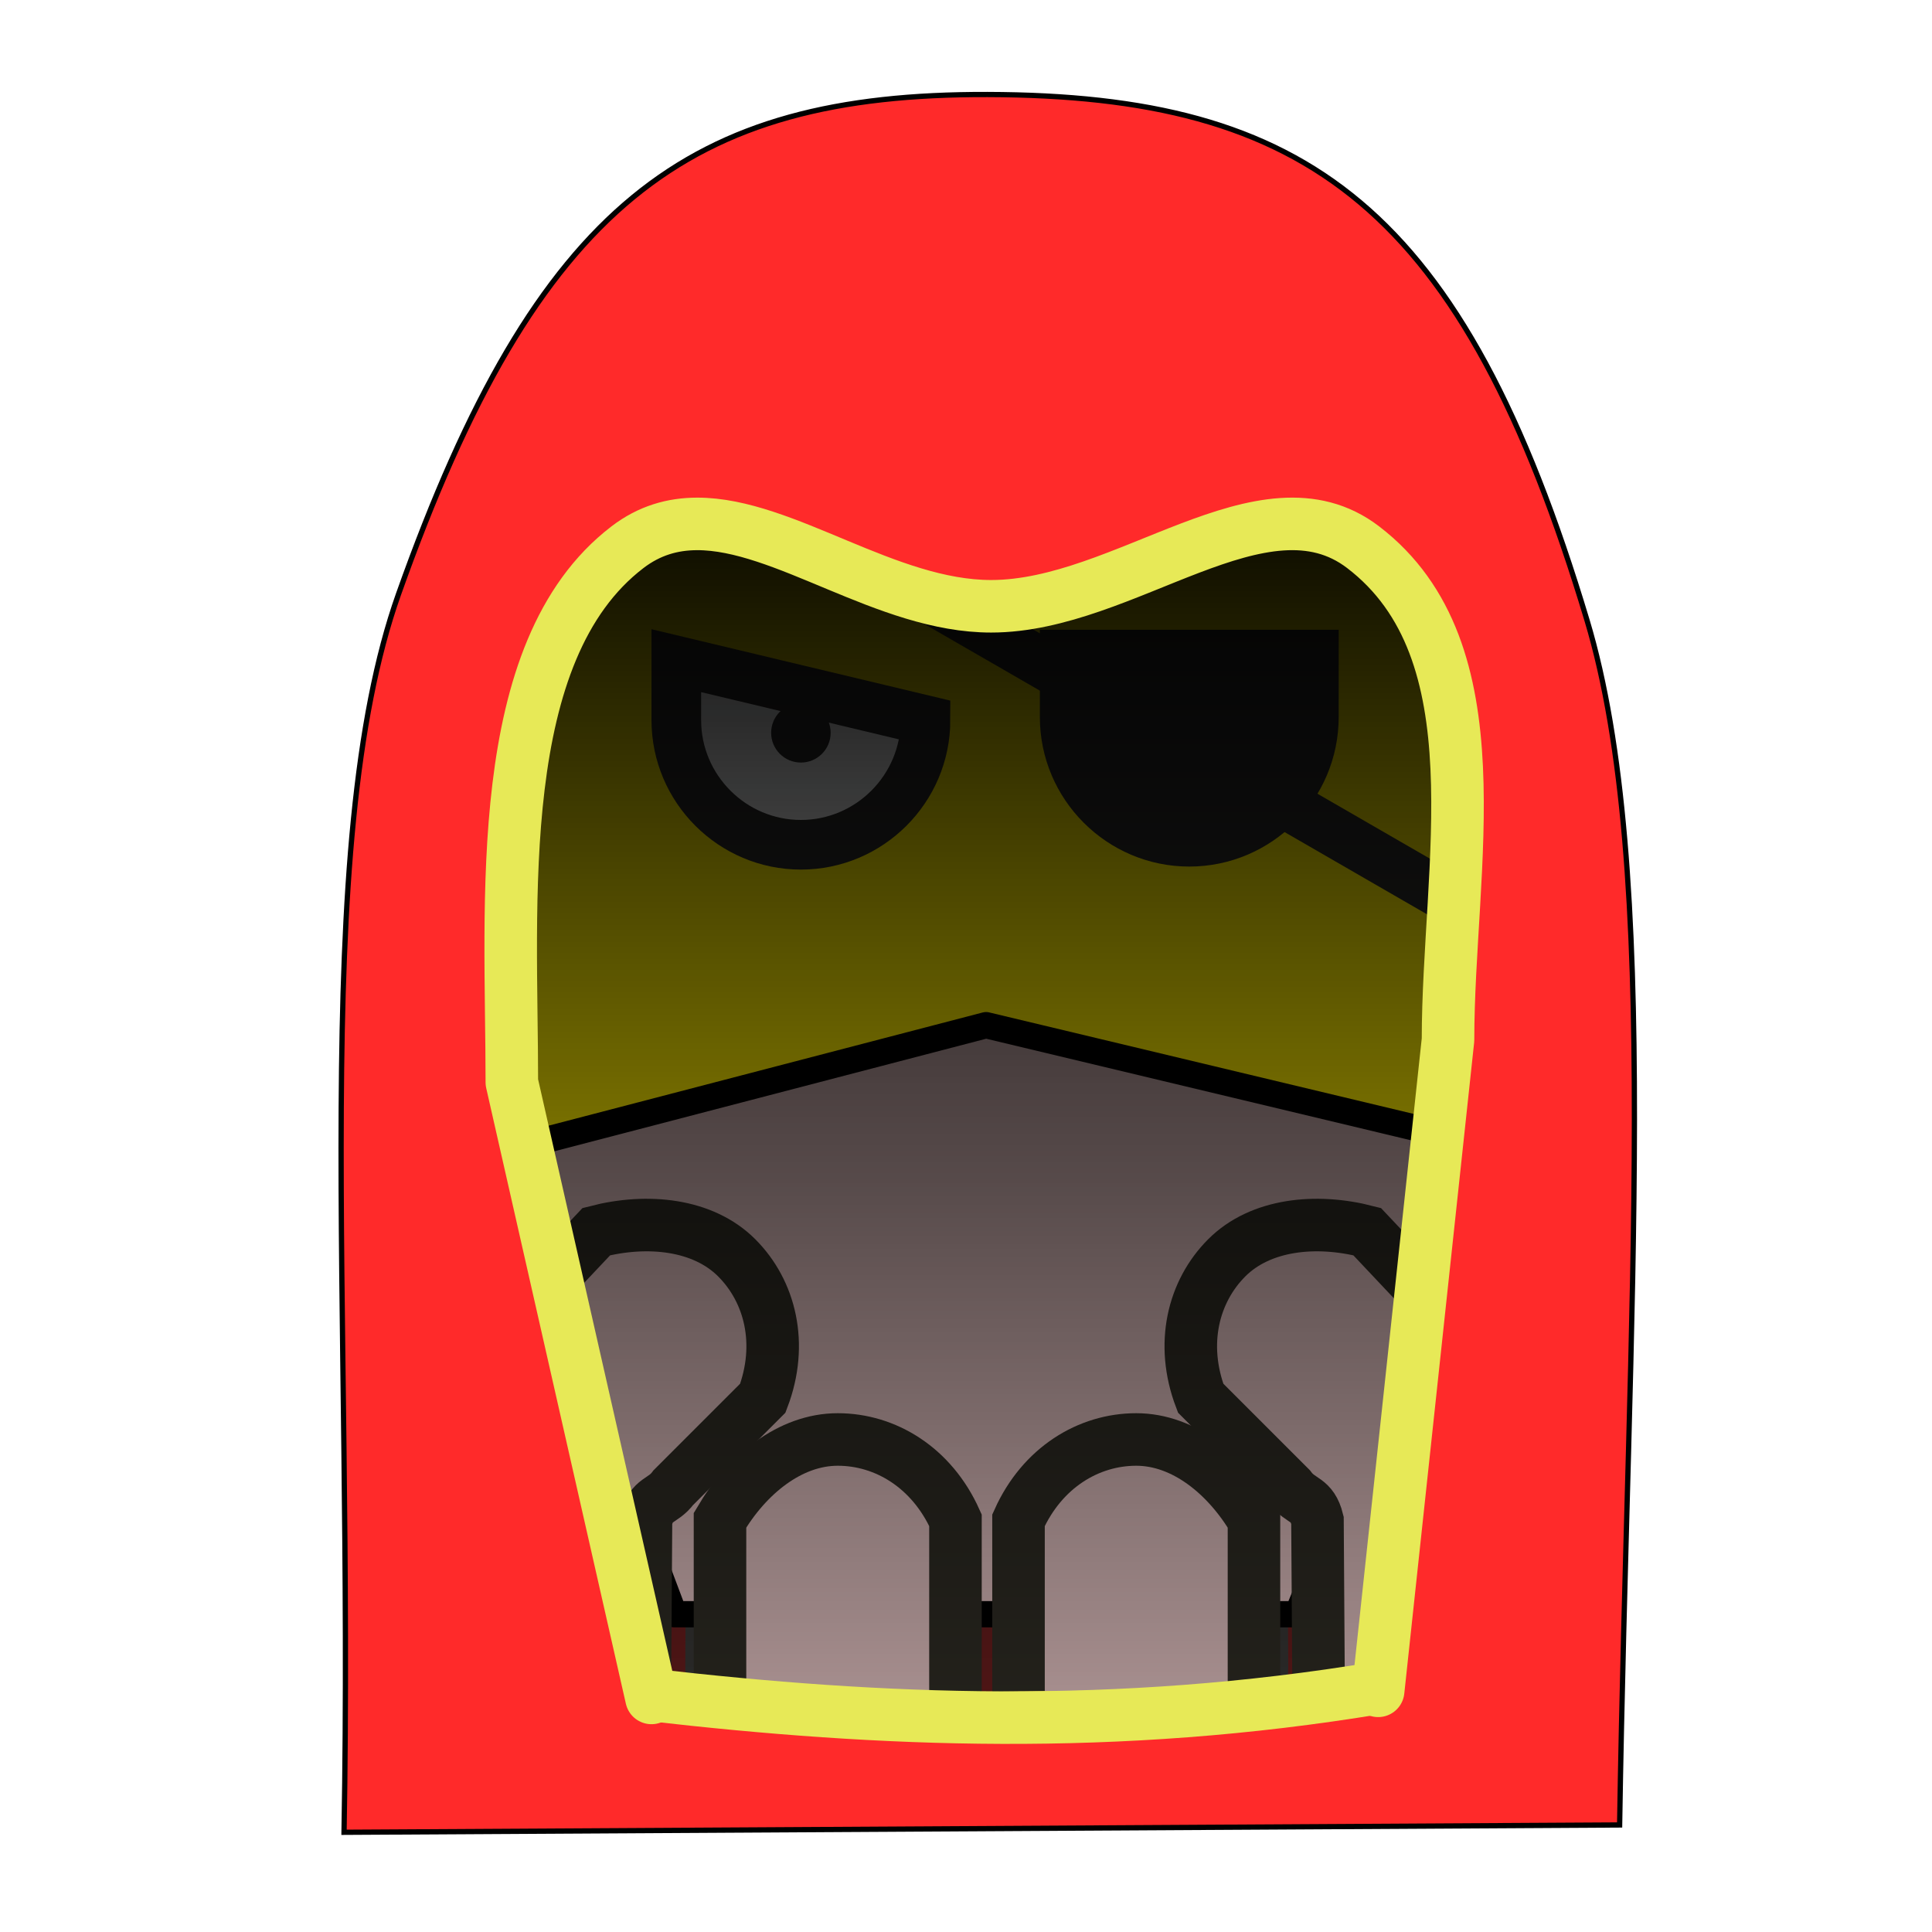
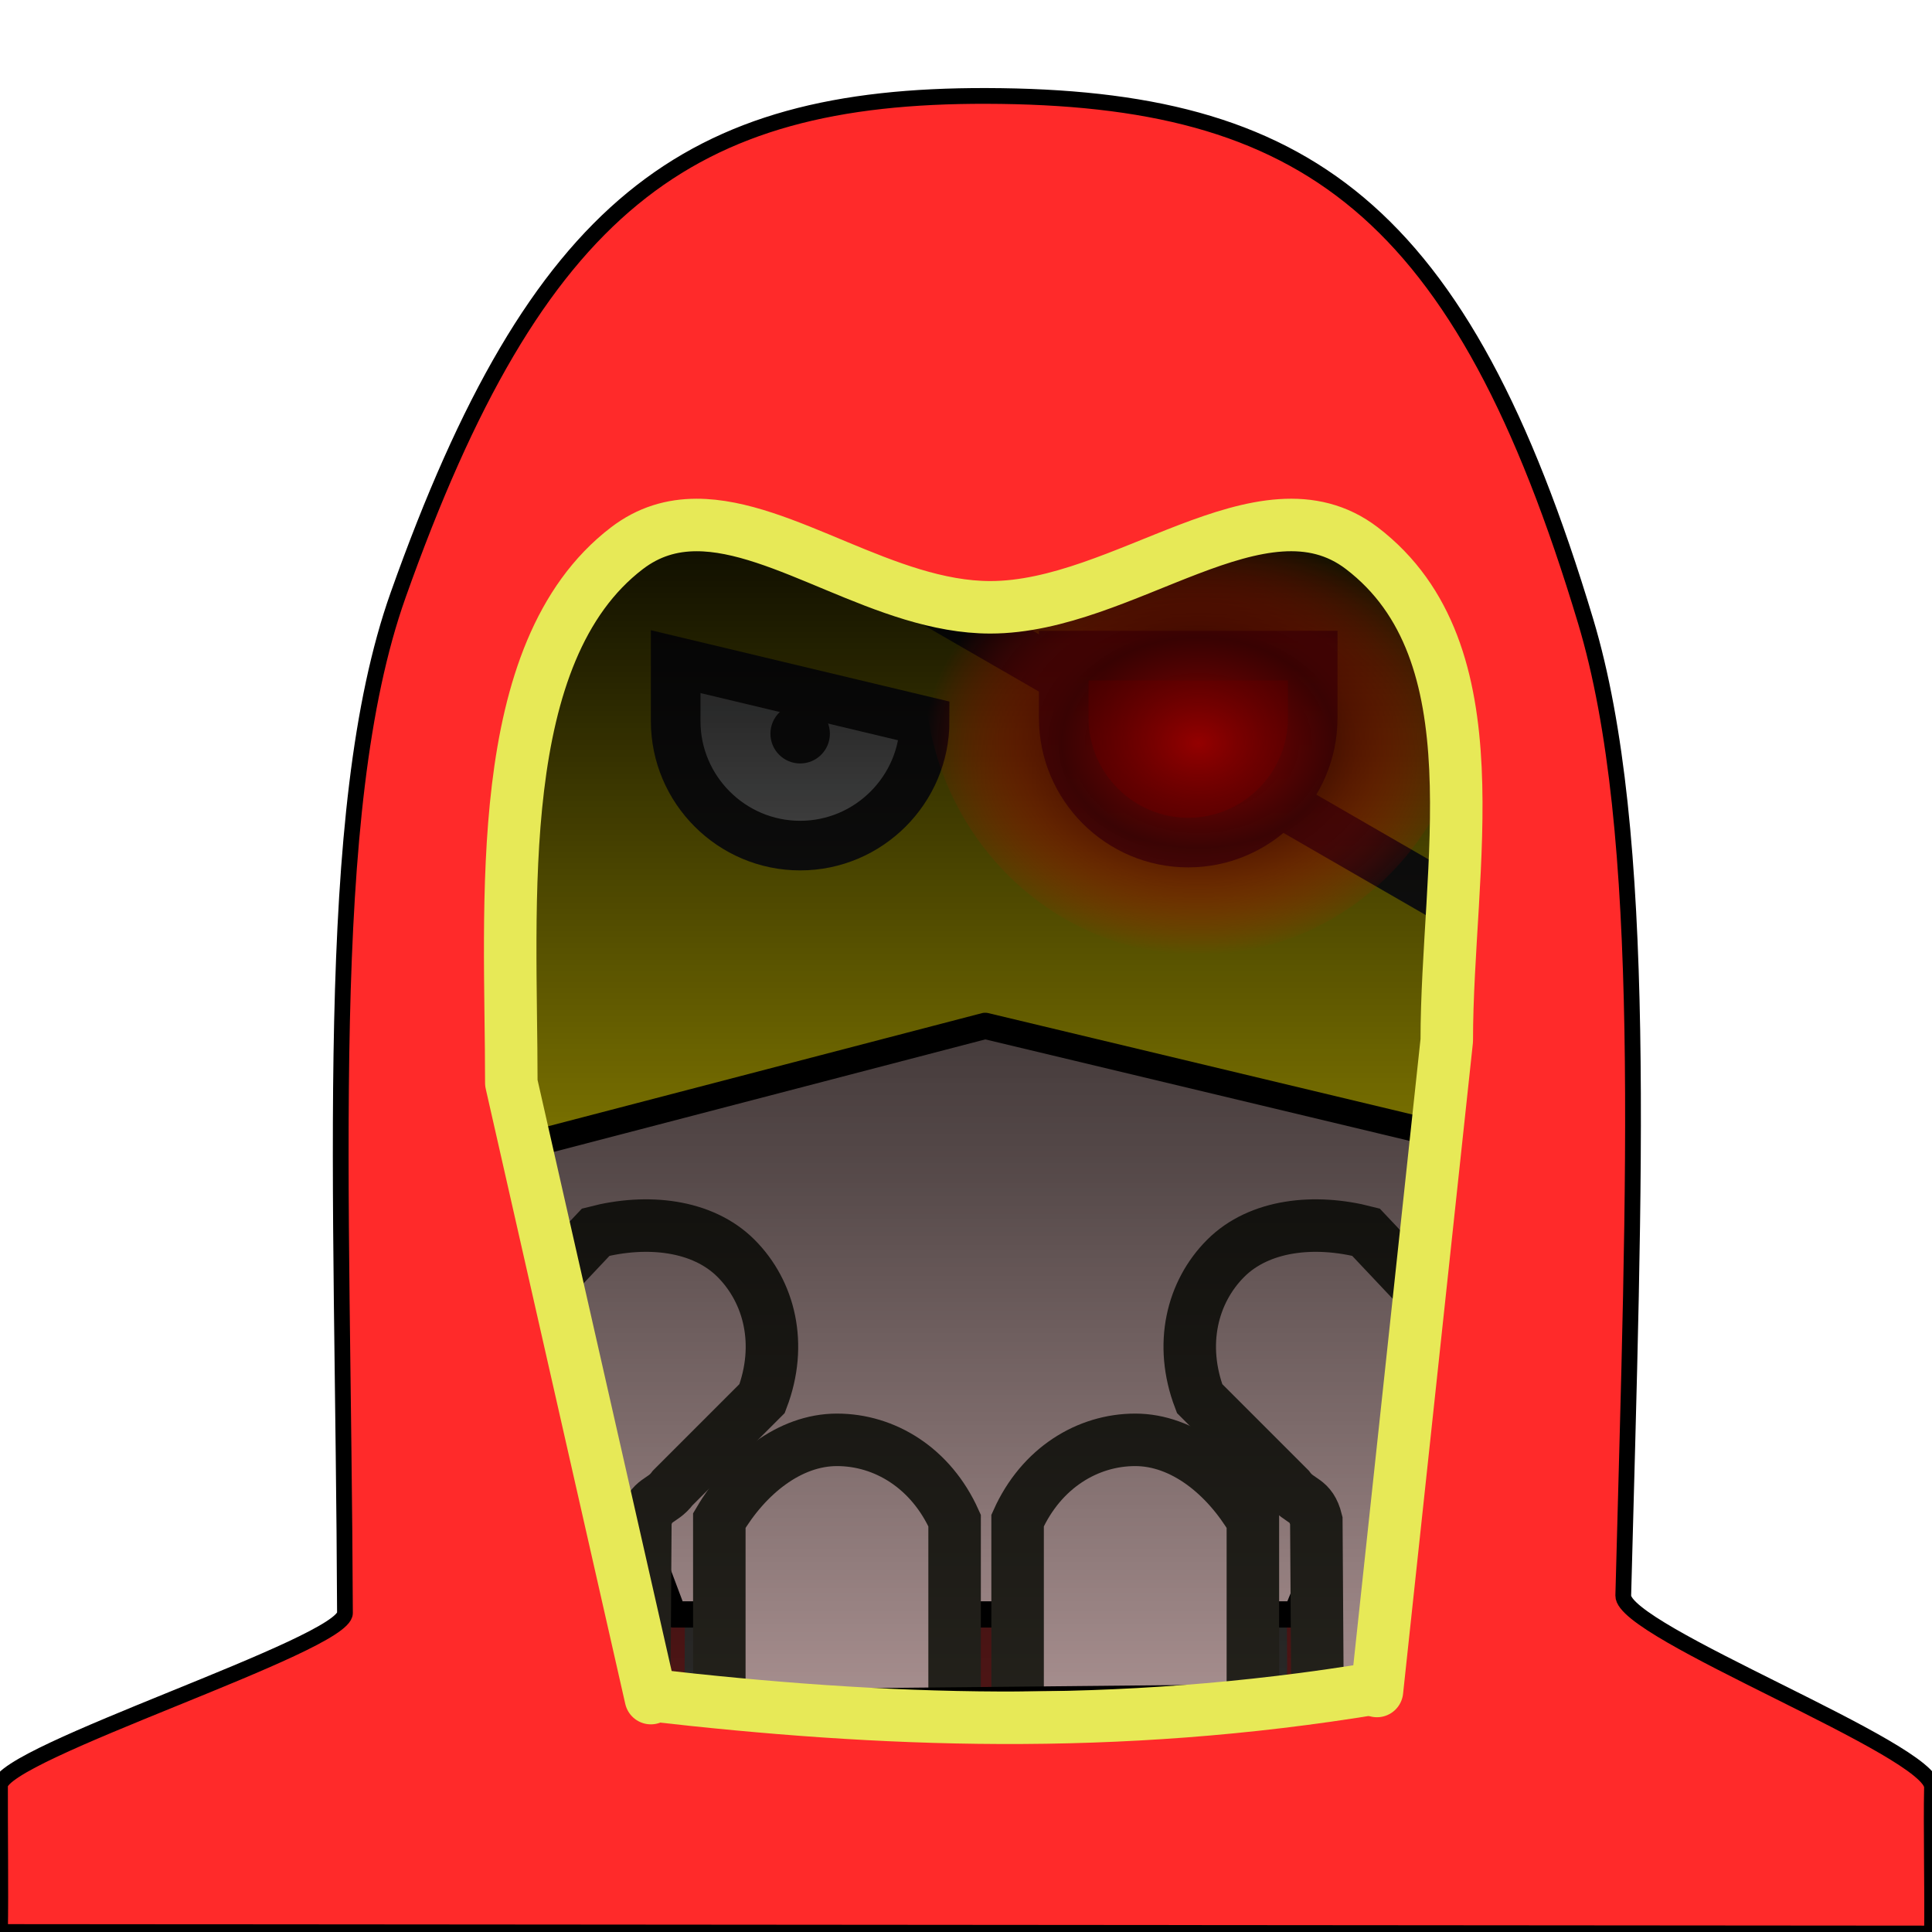
- <svg xmlns="http://www.w3.org/2000/svg" xmlns:xlink="http://www.w3.org/1999/xlink" xml:space="preserve" width="3.83in" height="3.83in" version="1.1" style="clip-rule:evenodd;fill-rule:evenodd;image-rendering:optimizeQuality;shape-rendering:geometricPrecision;text-rendering:geometricPrecision" viewBox="0 0 3830 3830.449" id="svg2">
+ <svg xmlns="http://www.w3.org/2000/svg" xmlns:xlink="http://www.w3.org/1999/xlink" xml:space="preserve" width="368" height="368" version="1.1" style="clip-rule:evenodd;fill-rule:evenodd;image-rendering:optimizeQuality;shape-rendering:geometricPrecision;text-rendering:geometricPrecision" viewBox="0 0 3833.463 3833.366" id="svg2">
  <defs id="defs4">
+     <linearGradient id="linearGradient4577">
+       <stop style="stop-color:#940000;stop-opacity:1" offset="0" id="stop4573" />
+       <stop id="stop4581" offset="0.5" style="stop-color:#570000;stop-opacity:0.624" />
+       <stop style="stop-color:#ff0000;stop-opacity:0;" offset="1" id="stop4575" />
+     </linearGradient>
    <linearGradient id="linearGradient4572">
      <stop style="stop-color:#000000;stop-opacity:1;" offset="0" id="stop4568" />
      <stop id="stop4535" offset="0.564" style="stop-color:#000000;stop-opacity:0.498;" />
      <stop style="stop-color:#000000;stop-opacity:0;" offset="1" id="stop4570" />
    </linearGradient>
    <style type="text/css" id="style6">
    .str0 {stroke:#2B2A29;stroke-width:98.425}
    .fil3 {fill:none}
    .fil2 {fill:#2B2A29}
    .fil0 {fill:#FEFEFE}
    .fil1 {fill:#FFED00}
   </style>
-     <linearGradient xlink:href="#linearGradient4572" id="linearGradient4574" x1="589.818" y1="1794.455" x2="3132.081" y2="1794.455" gradientUnits="userSpaceOnUse" gradientTransform="matrix(1,0,0,0.7494579,308.5182,-3277.541)" />
+     <linearGradient xlink:href="#linearGradient4572" id="linearGradient4574" x1="589.818" y1="1794.455" x2="3132.081" y2="1794.455" gradientUnits="userSpaceOnUse" gradientTransform="matrix(1,0,0,0.7494579,311.4359,-3277.541)" />
+     <radialGradient xlink:href="#linearGradient4577" id="radialGradient4579" cx="4078" cy="3115.5" fx="4078" fy="3115.5" r="543.213" gradientTransform="matrix(1,0,0,0.7735693,-1700.119,-935.606)" gradientUnits="userSpaceOnUse" />
  </defs>
-   <rect class="fil0" x="-4023.623" y="-189.011" width="3830" height="3830" id="rect4666" style="fill:none" />
-   <path style="display:inline;fill:#501616;fill-rule:evenodd;stroke:#000000;stroke-width:10.417px;stroke-linecap:butt;stroke-linejoin:miter;stroke-opacity:1" d="M 1243.905,976.613 C 973.5,1192.681 921.658,1659.656 921.658,2031.058 L 798.485,3467.284 H 3147.706 L 3024.534,2031.058 c 0,-359.094 -51.842,-838.377 -322.247,-1054.445 -395.395,-315.942 -1062.987,-315.942 -1458.382,0 z" id="path4492" />
-   <g id="Слой_x0020_1" transform="translate(-1720.332,-1632.135)" style="display:inline">
+   <path style="display:inline;fill:#501616;fill-rule:evenodd;stroke:#000000;stroke-width:10.417px;stroke-linecap:butt;stroke-linejoin:miter;stroke-opacity:1" d="M 1243.905,979.53 C 973.5,1195.599 921.658,1662.573 921.658,2033.975 L 798.485,3470.202 H 3147.706 L 3024.534,2033.975 c 0,-359.094 -51.842,-838.377 -322.247,-1054.445 -395.395,-315.942 -1062.987,-315.942 -1458.382,0 z" id="path4492" />
+   <g id="Слой_x0020_1" transform="translate(-1720.332,-1629.217)" style="display:inline">
    <path class="fil1 str0" d="m 2512,4938 v -7 -1704 c 0,-643 522,-1165 1165,-1165 643,0 1165,522 1165,1165 v 1704 c 0,2 0,5 0,7 0,139 -105,252 -235,252 -130,0 -235,-113 -235,-252 0,-2 0,-4 0,-7 l -6,-911 c -52,25 -100,55 -146,90 l 5,820 c 0,2 0,5 0,7 0,139 -105,252 -235,252 -130,0 -235,-113 -235,-252 0,-2 0,-4 0,-7 l -2,-698 c -27,0 -52,1 -76,1 -26,0 -52,-1 -79,-1 v 698 c 0,2 0,5 0,7 0,139 -105,252 -235,252 -130,0 -235,-113 -235,-252 0,-3 0,-5 0,-7 l 5,-820 c -46,-35 -94,-65 -146,-90 l -6,911 c 0,2 0,5 0,7 0,139 -105,252 -235,252 -130,0 -235,-113 -235,-252 z m 0,0 v -8 c 0,2 0,5 0,8 z" id="path16" style="display:inline;fill:#ffed00;stroke:#2b2a29;stroke-width:98.425" />
    <g id="g4533">
-       <path style="fill:#2b2a29;stroke:#2b2a29;stroke-width:98.425" id="path18" d="m 4325,3054 c 0,0 0,0 0,0 0,136 -111,247 -247,247 -136,0 -247,-111 -247,-247 v -124 h 494 z" class="fil2 str0" />
+       <path style="fill:#ff0000;stroke:#2b2a29;stroke-width:98.425" id="path18" d="m 4325,3054 c 0,0 0,0 0,0 0,136 -111,247 -247,247 -136,0 -247,-111 -247,-247 v -124 h 494 z" class="fil2 str0" />
      <line style="fill:none;stroke:#2b2a29;stroke-width:98.425" id="line22" y2="3557" x2="4842" y1="3221" x1="4260" class="fil3 str0" />
      <line style="fill:none;stroke:#2b2a29;stroke-width:98.425" id="line20" y2="2407" x2="2850" y1="2973" x1="3831" class="fil3 str0" />
    </g>
  </g>
-   <g id="g4527" transform="translate(41.66808,375.0127)">
+   <g id="g4527" transform="translate(41.66808,377.9304)">
    <path class="fil4" d="m 1793,1052.853 c 0,136 -111,247 -247,247 -136,0 -247,-111 -247,-247 v -118 z" id="path27" style="clip-rule:evenodd;fill:#ebecec;fill-rule:evenodd;stroke-width:1;image-rendering:optimizeQuality;shape-rendering:geometricPrecision;text-rendering:geometricPrecision" />
    <path class="fil0 str0" d="m 1793,1052.853 c 0,136 -111,247 -247,247 -136,0 -247,-111 -247,-247 v -118 z" id="path41" style="clip-rule:evenodd;fill:none;fill-rule:evenodd;stroke:#2b2a29;stroke-width:98.425;image-rendering:optimizeQuality;shape-rendering:geometricPrecision;text-rendering:geometricPrecision" />
    <circle class="fil1" cx="1546" cy="1077.853" r="59" id="circle45" style="clip-rule:evenodd;fill:#2b2a29;fill-rule:evenodd;stroke-width:1;image-rendering:optimizeQuality;shape-rendering:geometricPrecision;text-rendering:geometricPrecision" />
  </g>
-   <path style="fill:#ac9393;fill-opacity:1;fill-rule:evenodd;stroke:#000000;stroke-width:52.085;stroke-linecap:round;stroke-linejoin:round;stroke-miterlimit:4;stroke-dasharray:none;stroke-dashoffset:0;stroke-opacity:1" d="m 991.584,2283.695 963.176,-251.154 998.84,238.837 -381.834,929.019 H 1336.466 Z" id="rect4624" />
-   <g id="g4522" transform="translate(41.66808,375.0127)">
+   <path style="fill:#ac9393;fill-opacity:1;fill-rule:evenodd;stroke:#000000;stroke-width:52.085;stroke-linecap:round;stroke-linejoin:round;stroke-miterlimit:4;stroke-dasharray:none;stroke-dashoffset:0;stroke-opacity:1" d="m 991.584,2286.613 963.176,-251.154 998.84,238.837 -381.834,929.019 H 1336.466 Z" id="rect4624" />
+   <g id="g4522" transform="translate(41.66808,377.9304)">
    <path id="path4711" d="m 2668.639,2066.894 c -101.468,-26.273 -211.557,-14.892 -278.275,51.826 -66.718,66.718 -92.614,171.001 -51.826,278.275 l 177.365,177.365 c 21.17,28.751 43.357,20.551 54.272,64.699 l 3.296,501.665 h 469.152 v -501.665 c -8.874,-169.598 -11.941,-172.262 -100.653,-282.344 z" style="display:inline;fill:#ac9393;fill-opacity:1;fill-rule:evenodd;stroke:#24221c;stroke-width:104.17;stroke-linecap:butt;stroke-linejoin:miter;stroke-miterlimit:4;stroke-dasharray:none;stroke-dashoffset:0;stroke-opacity:1" />
    <path style="fill:#ac9393;fill-opacity:1;fill-rule:evenodd;stroke:#24221c;stroke-width:104.17;stroke-linecap:butt;stroke-linejoin:miter;stroke-miterlimit:4;stroke-dasharray:none;stroke-dashoffset:0;stroke-opacity:1" d="m 2444.276,2639.059 c -53.171,-90.326 -139.063,-160.124 -233.417,-160.124 -94.353,0 -186.404,55.428 -233.416,160.124 v 501.665 h 466.833 z" id="path4709" />
    <path id="rect4700" d="m 1385.606,2639.059 c 53.171,-90.326 139.063,-160.124 233.417,-160.124 94.353,0 186.404,55.428 233.416,160.124 v 501.665 H 1385.606 Z" style="fill:#ac9393;fill-opacity:1;fill-rule:evenodd;stroke:#24221c;stroke-width:104.17;stroke-linecap:butt;stroke-linejoin:miter;stroke-miterlimit:4;stroke-dasharray:none;stroke-dashoffset:0;stroke-opacity:1" />
    <path style="fill:#ac9393;fill-opacity:1;fill-rule:evenodd;stroke:#24221c;stroke-width:104.17;stroke-linecap:butt;stroke-linejoin:miter;stroke-miterlimit:4;stroke-dasharray:none;stroke-dashoffset:0;stroke-opacity:1" d="m 1140.409,2066.894 c 101.468,-26.273 211.557,-14.892 278.275,51.826 66.718,66.718 92.614,171.001 51.826,278.275 L 1293.144,2574.36 c -21.17,28.751 -43.357,20.551 -54.272,64.699 l -3.296,501.665 H 766.424 v -501.665 c 8.874,-169.598 11.941,-172.262 100.653,-282.344 z" id="path4705" />
  </g>
-   <rect style="display:inline;fill:url(#linearGradient4574);fill-opacity:1;fill-rule:evenodd;stroke:#000000;stroke-width:52.085;stroke-linecap:round;stroke-linejoin:round;stroke-miterlimit:4;stroke-dasharray:none;stroke-dashoffset:0;stroke-opacity:1" id="rect4548" width="2490.178" height="1945.319" x="924.379" y="-2905.332" transform="rotate(90)" />
-   <path id="path4722" d="M 1957.538,187.378 C 1366.115,185.794 1065.389,401.578 789.858,1178.024 612.261,1678.494 700.612,2574.478 681.881,3632.752 L 3210.899,3618.236 C 3227.451,2581.571 3294.09,1722.013 3146.242,1229.704 2899.61,408.456 2589.321,189.069 1957.538,187.378 Z m 7.337,1014.651 c 265.747,0 539.705,-268.29 737.403,-117.175 270.405,206.69 168.387,633.226 168.387,976.735 l -138.498,1290.69 -1440.711,14.103 -276.894,-1220.6 c 0,-355.281 -41.051,-854.237 229.354,-1060.927 197.697,-151.114 455.213,117.175 720.96,117.175 z" style="display:inline;fill:#ff2a2a;fill-rule:evenodd;stroke:#000000;stroke-width:10.417px;stroke-linecap:butt;stroke-linejoin:miter;stroke-opacity:1" />
-   <path style="fill:#ffdd55;fill-opacity:1;fill-rule:evenodd;stroke:#e7e957;stroke-width:104.17;stroke-linecap:butt;stroke-linejoin:miter;stroke-miterlimit:4;stroke-dasharray:none;stroke-opacity:1" d="m 1291.455,3360.575 c 451.95,51.873 919.578,72.389 1440.711,-14.103" id="path4537" />
-   <path style="display:inline;fill:none;fill-opacity:1;fill-rule:evenodd;stroke:#e7e957;stroke-width:104.17;stroke-linecap:round;stroke-linejoin:round;stroke-miterlimit:4;stroke-dasharray:none;stroke-dashoffset:0;stroke-opacity:1" d="m 2732.166,3352.278 138.498,-1290.69 c 0,-343.508 102.022,-770.051 -168.384,-976.741 -197.697,-151.114 -471.664,117.191 -737.411,117.191 -207.615,0 -410.202,-163.751 -583.17,-163.335 -48.431,0.117 -94.535,13.088 -137.781,46.144 -270.405,206.69 -229.357,705.653 -229.357,1060.934 l 276.894,1220.6" id="rect4646" />
+   <rect style="display:inline;fill:url(#linearGradient4574);fill-opacity:1;fill-rule:evenodd;stroke:#000000;stroke-width:52.085;stroke-linecap:round;stroke-linejoin:round;stroke-miterlimit:4;stroke-dasharray:none;stroke-dashoffset:0;stroke-opacity:1" id="rect4548" width="2490.178" height="1945.319" x="927.297" y="-2905.332" transform="rotate(90)" />
+   <path class="fil2 str0" d="m 2921.093,1335.133 c 0,0 0,0 0,0 0,308.08 -244.116,559.528 -543.213,559.528 -299.097,0 -543.213,-251.448 -543.213,-559.528 v -280.897 h 1086.425 z" id="path4541" style="fill:url(#radialGradient4579);fill-opacity:1;stroke:none;stroke-width:98.425" />
+   <path id="path4722" d="M 1957.538,190.296 C 1366.115,188.712 1065.389,404.496 789.858,1180.941 637.172,1611.211 681.059,2333.822 684.472,3200.567 684.72,3263.691 0.272,3478.549 0,3543.144 c -0.338,80.114 1.455,208.09 0,290.27 l 3833.463,3.019 c 1.266,-79.308 -1.734,-213.007 0,-290.157 1.676,-74.568 -614.489,-307.941 -612.593,-380.336 21.777,-831.774 50.977,-1515.076 -74.627,-1933.318 C 2899.61,411.374 2589.321,191.987 1957.538,190.296 Z m 7.337,1014.651 c 265.747,0 539.705,-268.29 737.403,-117.175 270.405,206.69 168.387,633.226 168.387,976.735 l -138.498,1290.69 -1440.711,14.103 -276.894,-1220.6 c 0,-355.281 -41.051,-854.237 229.354,-1060.927 197.697,-151.114 455.213,117.175 720.96,117.175 z" style="display:inline;fill:#ff2a2a;fill-rule:evenodd;stroke:#000000;stroke-width:31.251;stroke-linecap:butt;stroke-linejoin:miter;stroke-miterlimit:4;stroke-dasharray:none;stroke-opacity:1" />
+   <path style="fill:#ffdd55;fill-opacity:1;fill-rule:evenodd;stroke:#e7e957;stroke-width:104.17;stroke-linecap:butt;stroke-linejoin:miter;stroke-miterlimit:4;stroke-dasharray:none;stroke-opacity:1" d="m 1291.455,3363.493 c 451.95,51.873 919.578,72.389 1440.711,-14.103" id="path4537" />
+   <path style="display:inline;fill:none;fill-opacity:1;fill-rule:evenodd;stroke:#e7e957;stroke-width:104.17;stroke-linecap:round;stroke-linejoin:round;stroke-miterlimit:4;stroke-dasharray:none;stroke-dashoffset:0;stroke-opacity:1" d="M 2732.166,3355.196 2870.664,2064.506 c 0,-343.508 102.022,-770.051 -168.384,-976.741 -197.697,-151.114 -471.664,117.191 -737.411,117.191 -207.615,0 -410.202,-163.751 -583.17,-163.335 -48.431,0.117 -94.535,13.088 -137.781,46.144 -270.405,206.69 -229.357,705.653 -229.357,1060.934 l 276.894,1220.6" id="rect4646" />
</svg>
